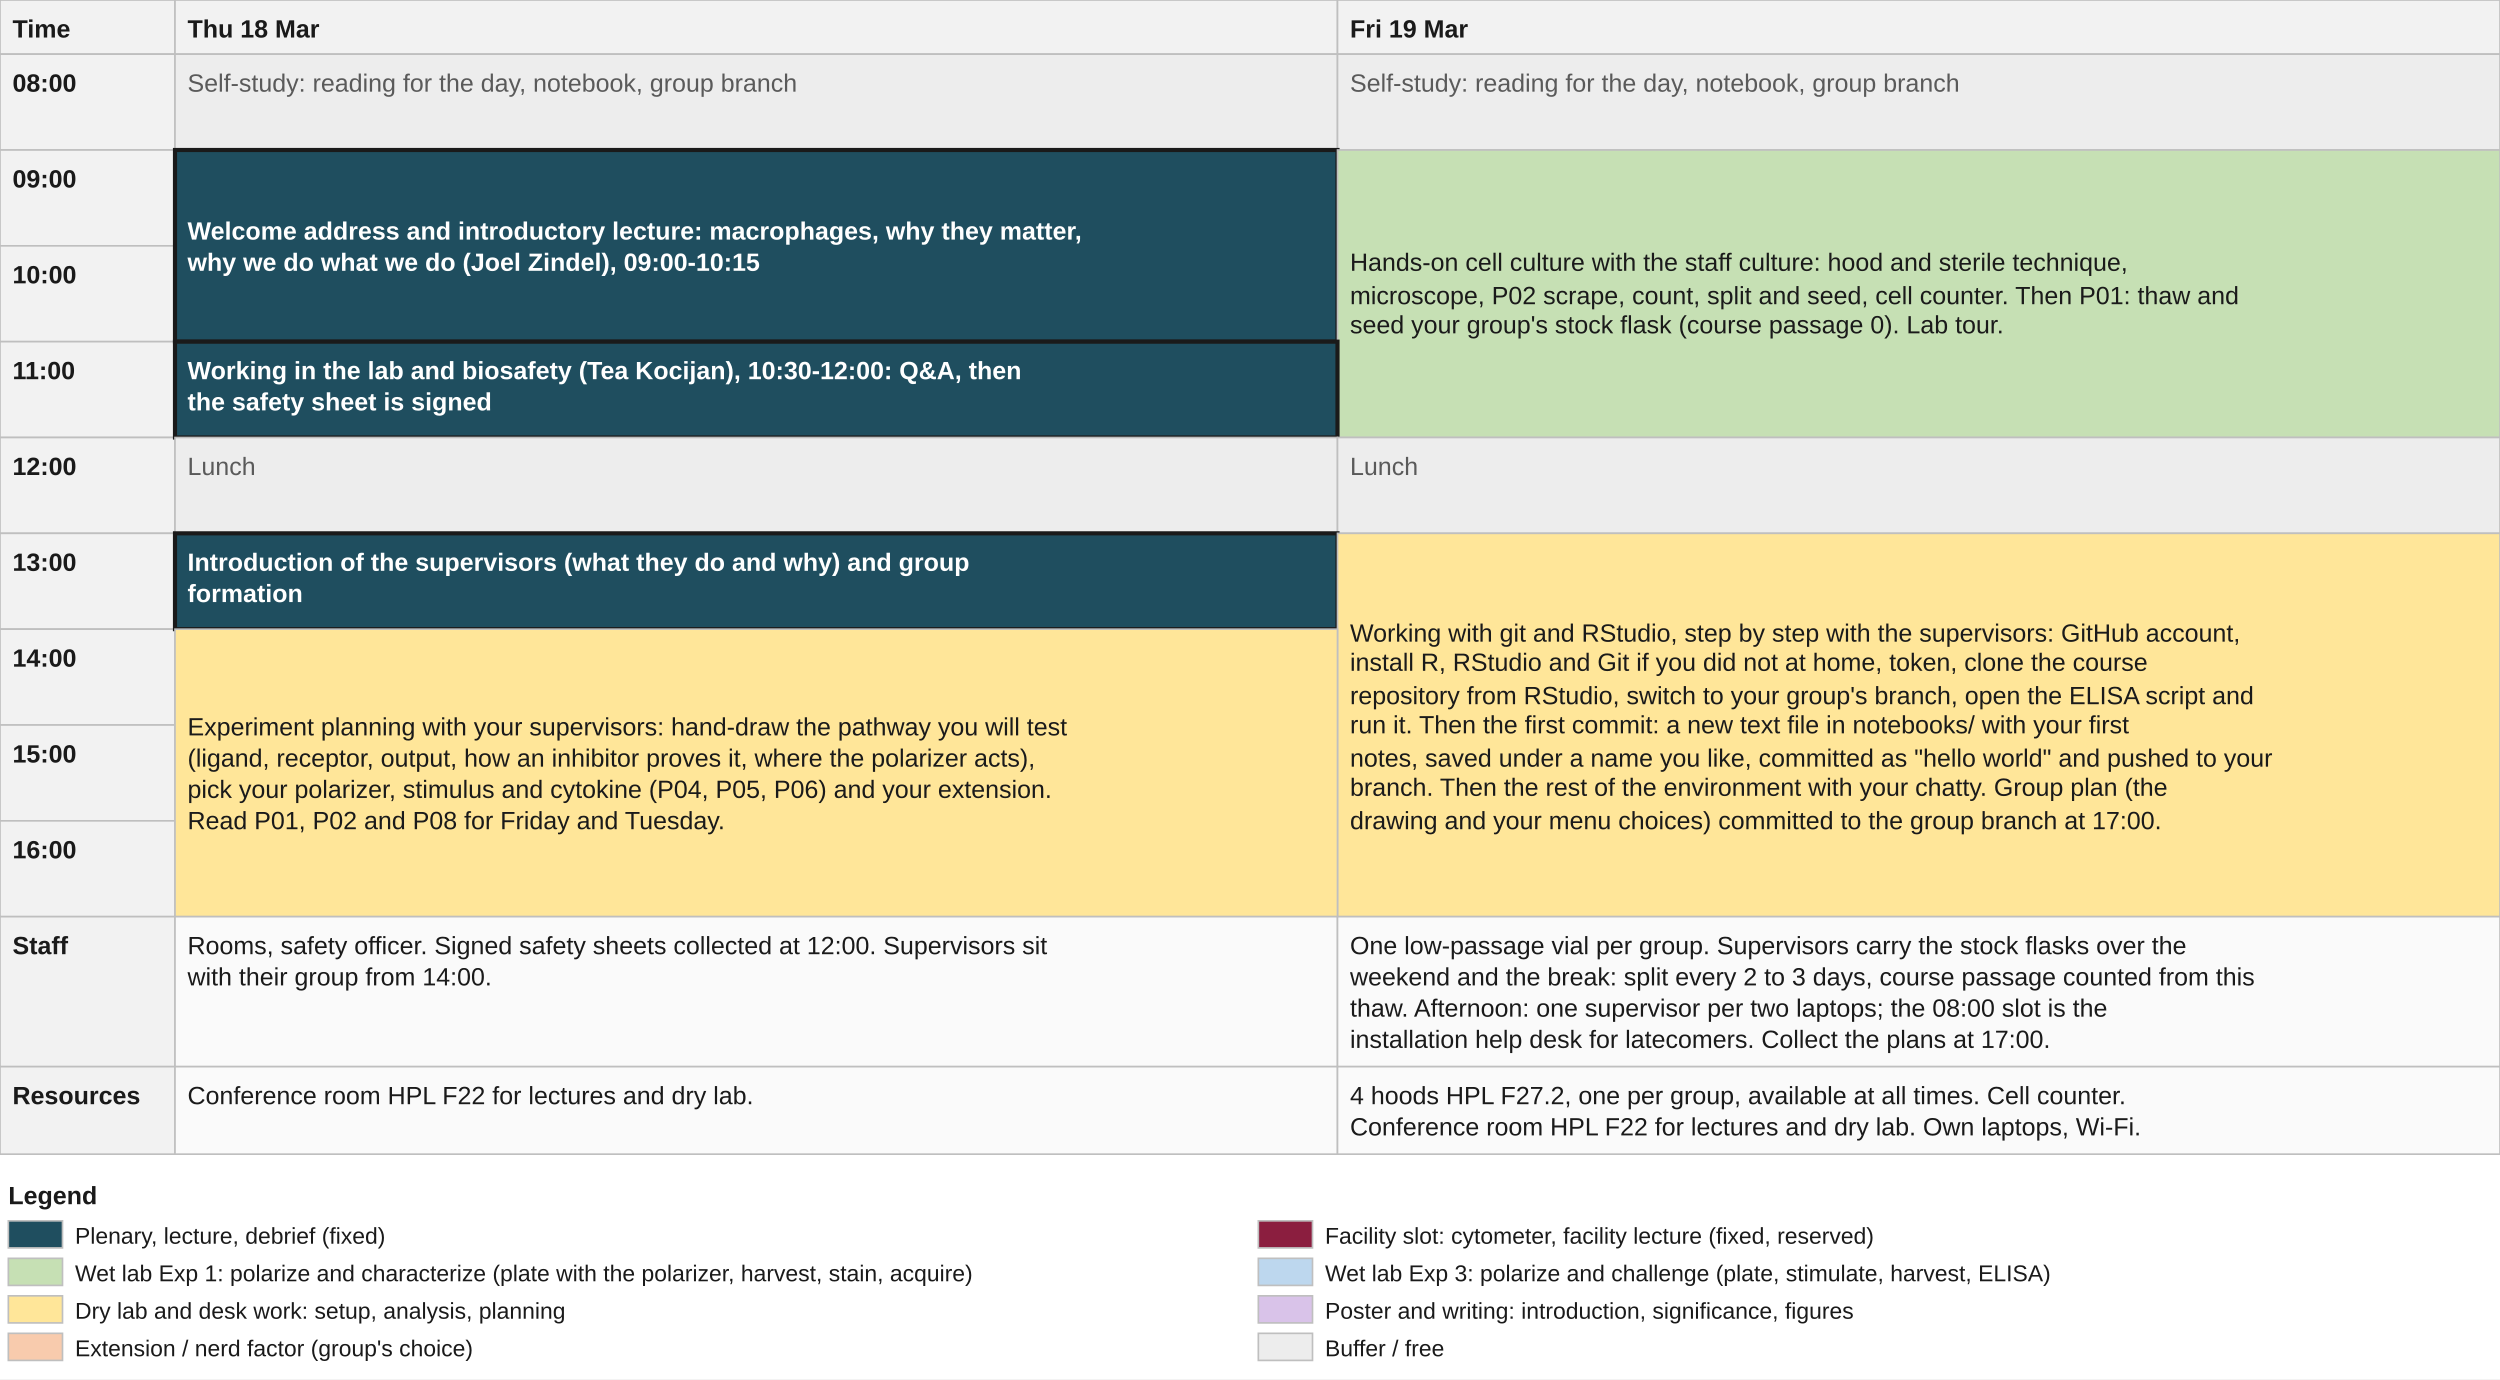
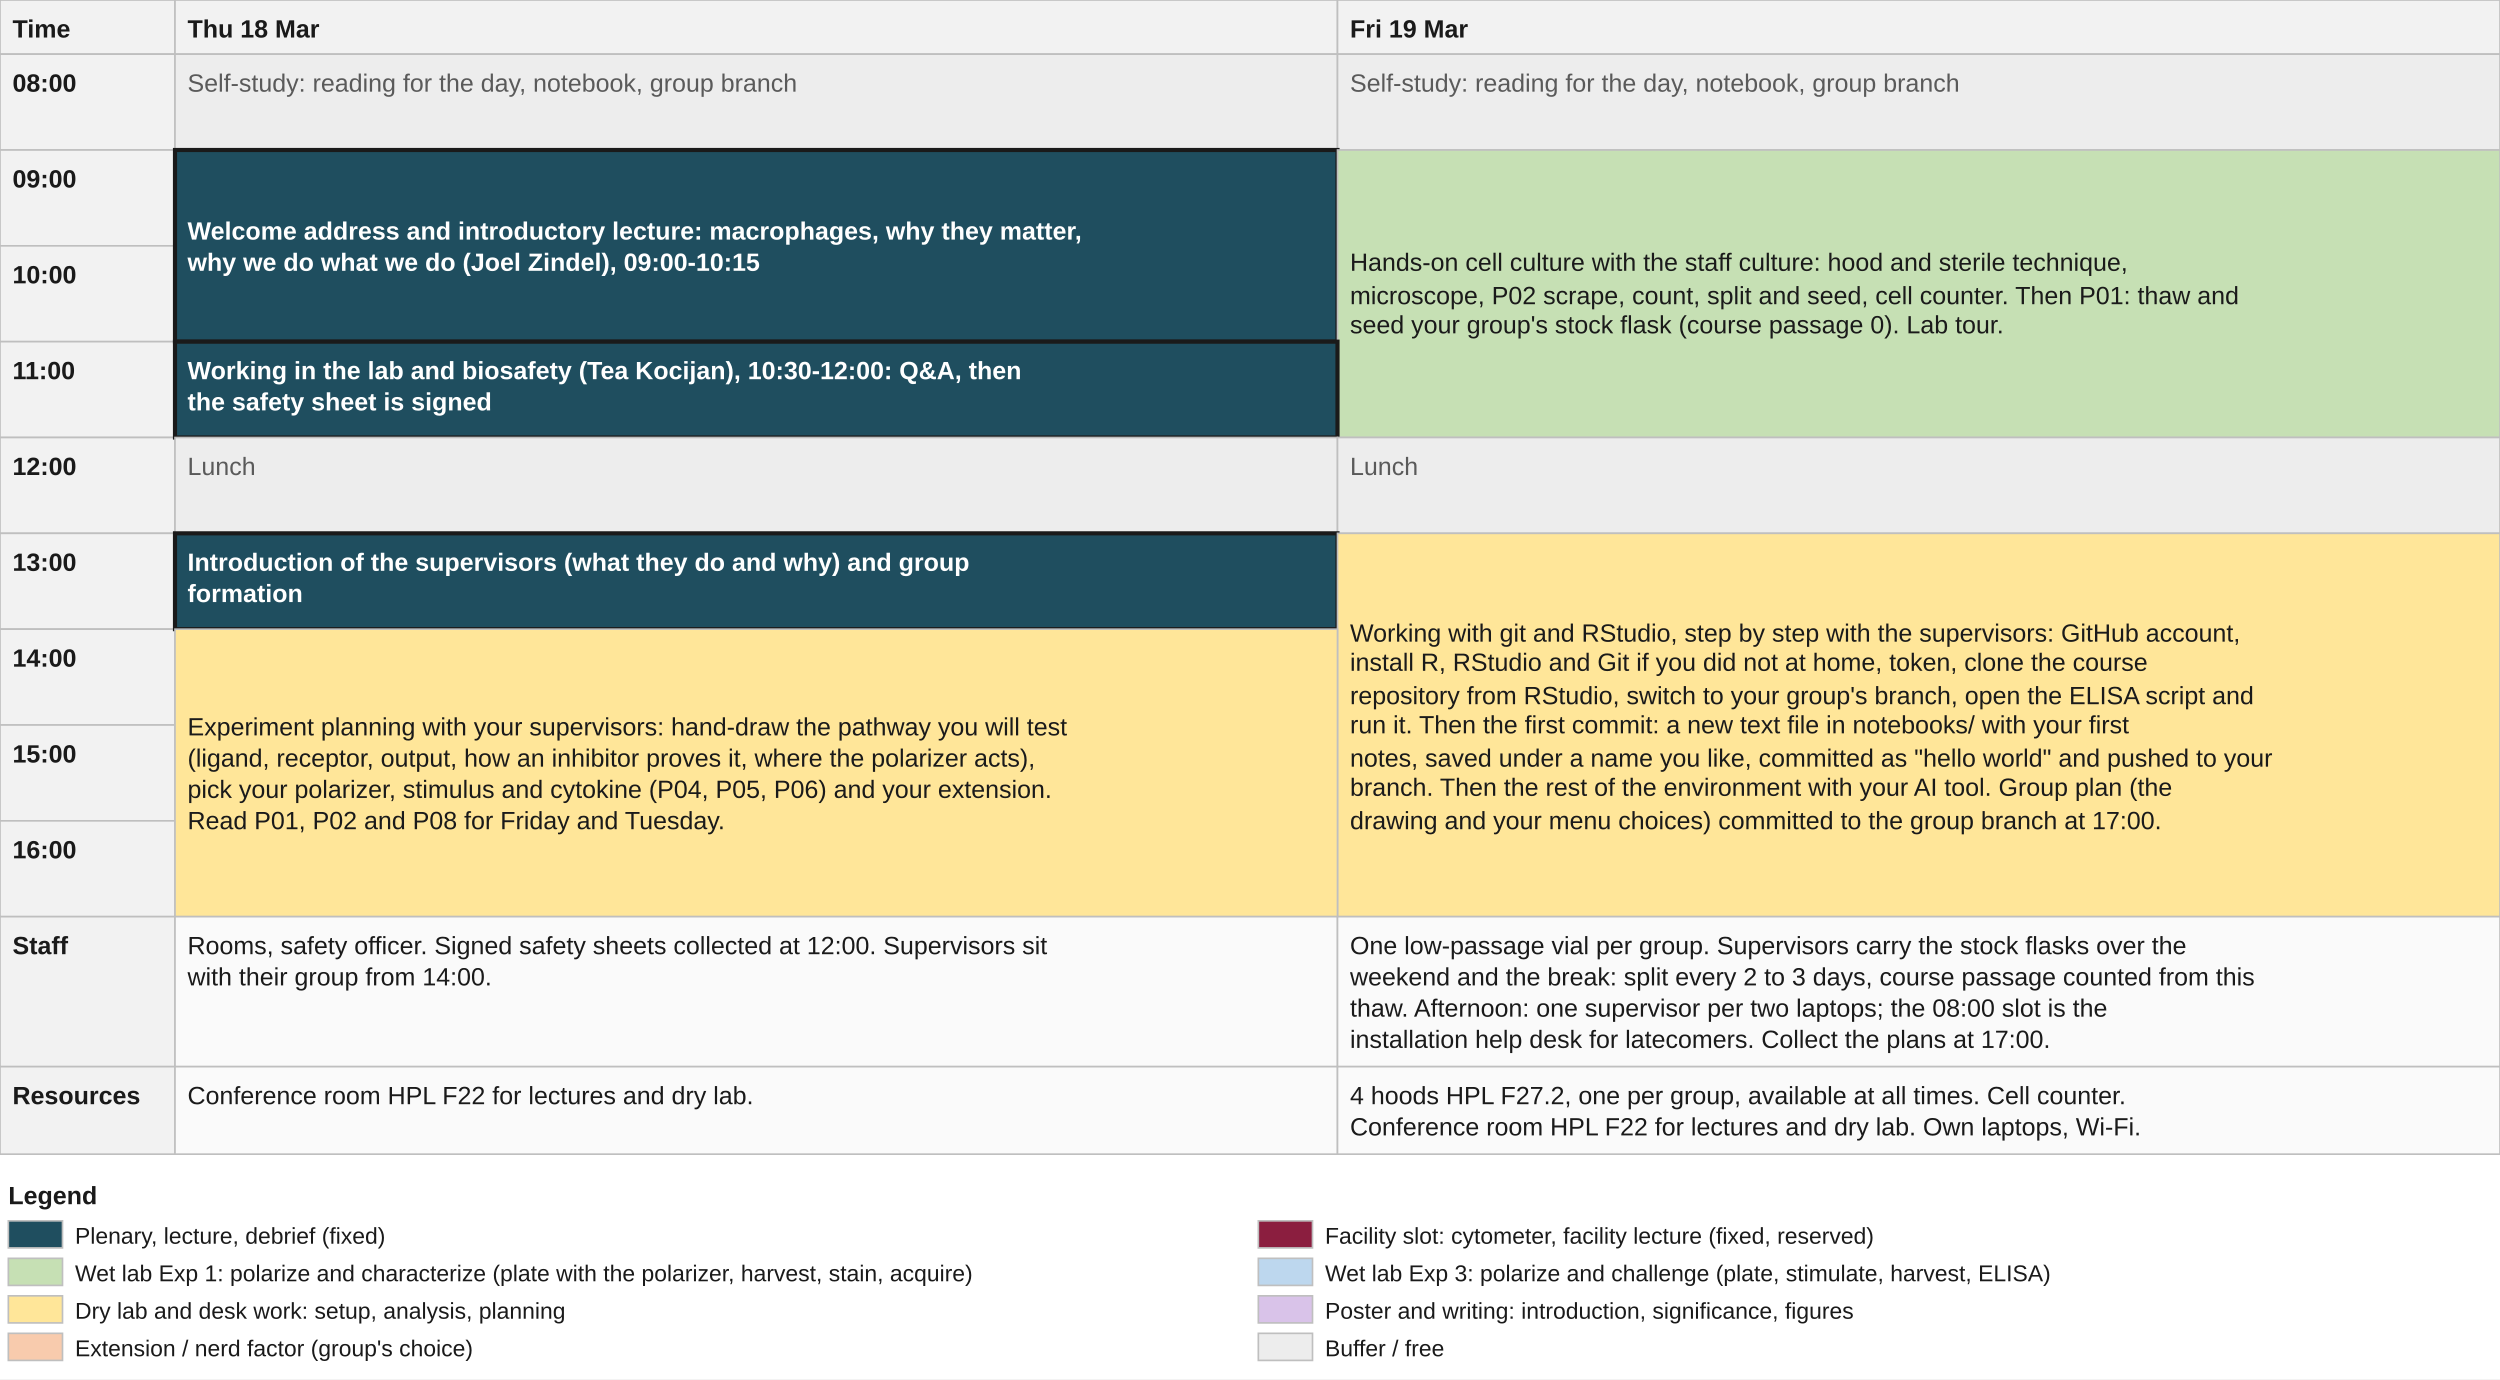
<svg xmlns="http://www.w3.org/2000/svg" viewBox="0 0 1200 662" width="1200" height="662" font-family="Arial, Helvetica, sans-serif">
  <rect x="0" y="0" width="1200" height="662" fill="#ffffff" />
  <rect x="0" y="0" width="84" height="26" fill="#F2F2F2" stroke="#BFBFBF" stroke-width="0.8" />
  <text x="6" y="18" font-size="12" fill="#1A1A1A" font-weight="bold">Time</text>
  <rect x="84.0" y="0" width="558.0" height="26" fill="#F2F2F2" stroke="#BFBFBF" stroke-width="0.8" />
  <text x="90" y="18" font-size="12" fill="#1A1A1A" font-weight="bold">Thu 18 Mar</text>
  <rect x="642.0" y="0" width="558.0" height="26" fill="#F2F2F2" stroke="#BFBFBF" stroke-width="0.8" />
  <text x="648" y="18" font-size="12" fill="#1A1A1A" font-weight="bold">Fri 19 Mar</text>
  <rect x="0" y="26" width="84" height="46" fill="#F2F2F2" stroke="#BFBFBF" stroke-width="0.8" />
  <text x="6" y="44" font-size="12" fill="#1A1A1A" font-weight="bold">08:00</text>
  <rect x="0" y="72" width="84" height="46" fill="#F2F2F2" stroke="#BFBFBF" stroke-width="0.8" />
  <text x="6" y="90" font-size="12" fill="#1A1A1A" font-weight="bold">09:00</text>
  <rect x="0" y="118" width="84" height="46" fill="#F2F2F2" stroke="#BFBFBF" stroke-width="0.8" />
  <text x="6" y="136" font-size="12" fill="#1A1A1A" font-weight="bold">10:00</text>
  <rect x="0" y="164" width="84" height="46" fill="#F2F2F2" stroke="#BFBFBF" stroke-width="0.8" />
  <text x="6" y="182" font-size="12" fill="#1A1A1A" font-weight="bold">11:00</text>
  <rect x="0" y="210" width="84" height="46" fill="#F2F2F2" stroke="#BFBFBF" stroke-width="0.8" />
  <text x="6" y="228" font-size="12" fill="#1A1A1A" font-weight="bold">12:00</text>
  <rect x="0" y="256" width="84" height="46" fill="#F2F2F2" stroke="#BFBFBF" stroke-width="0.8" />
  <text x="6" y="274" font-size="12" fill="#1A1A1A" font-weight="bold">13:00</text>
  <rect x="0" y="302" width="84" height="46" fill="#F2F2F2" stroke="#BFBFBF" stroke-width="0.8" />
  <text x="6" y="320" font-size="12" fill="#1A1A1A" font-weight="bold">14:00</text>
  <rect x="0" y="348" width="84" height="46" fill="#F2F2F2" stroke="#BFBFBF" stroke-width="0.8" />
  <text x="6" y="366" font-size="12" fill="#1A1A1A" font-weight="bold">15:00</text>
  <rect x="0" y="394" width="84" height="46" fill="#F2F2F2" stroke="#BFBFBF" stroke-width="0.8" />
  <text x="6" y="412" font-size="12" fill="#1A1A1A" font-weight="bold">16:00</text>
  <rect x="0" y="440" width="84" height="72" fill="#F2F2F2" stroke="#BFBFBF" stroke-width="0.8" />
  <text x="6" y="458" font-size="12" fill="#1A1A1A" font-weight="bold">Staff</text>
  <rect x="0" y="512" width="84" height="42" fill="#F2F2F2" stroke="#BFBFBF" stroke-width="0.8" />
  <text x="6" y="530" font-size="12" fill="#1A1A1A" font-weight="bold">Resources</text>
  <rect x="84.0" y="26" width="558.0" height="46" fill="#EDEDED" stroke="#BFBFBF" stroke-width="0.8" />
  <text x="90" y="44" font-size="12" fill="#5A5A5A">Self-study: reading for the day, notebook, group branch</text>
  <rect x="642.0" y="26" width="558.0" height="46" fill="#EDEDED" stroke="#BFBFBF" stroke-width="0.8" />
  <text x="648" y="44" font-size="12" fill="#5A5A5A">Self-study: reading for the day, notebook, group branch</text>
  <rect x="84.0" y="72" width="558.0" height="92" fill="#1F4E5F" stroke="#1A1A1A" stroke-width="2" />
  <text x="90" y="115" font-size="12" fill="#FFFFFF" font-weight="bold">Welcome address and introductory lecture: macrophages, why they matter,</text>
  <text x="90" y="130" font-size="12" fill="#FFFFFF" font-weight="bold">why we do what we do (Joel Zindel), 09:00-10:15</text>
  <rect x="642.0" y="72" width="558.0" height="138" fill="#C6E0B4" stroke="#BFBFBF" stroke-width="0.8" />
  <text x="648" y="130" font-size="12" fill="#1A1A1A">Hands-on cell culture with the staff culture: hood and sterile technique,</text>
  <text x="648" y="146" font-size="12" fill="#1A1A1A">microscope, P02 scrape, count, split and seed, cell counter. Then P01: thaw and</text>
  <text x="648" y="160" font-size="12" fill="#1A1A1A">seed your group's stock flask (course passage 0). Lab tour.</text>
  <rect x="84.0" y="164" width="558.0" height="46" fill="#1F4E5F" stroke="#1A1A1A" stroke-width="2" />
  <text x="90" y="182" font-size="12" fill="#FFFFFF" font-weight="bold">Working in the lab and biosafety (Tea Kocijan), 10:30-12:00: Q&amp;A, then</text>
  <text x="90" y="197" font-size="12" fill="#FFFFFF" font-weight="bold">the safety sheet is signed</text>
  <rect x="84.0" y="210" width="558.0" height="46" fill="#EDEDED" stroke="#BFBFBF" stroke-width="0.8" />
  <text x="90" y="228" font-size="12" fill="#5A5A5A">Lunch</text>
  <rect x="642.0" y="210" width="558.0" height="46" fill="#EDEDED" stroke="#BFBFBF" stroke-width="0.8" />
  <text x="648" y="228" font-size="12" fill="#5A5A5A">Lunch</text>
  <rect x="84.0" y="256" width="558.0" height="46" fill="#1F4E5F" stroke="#1A1A1A" stroke-width="2" />
  <text x="90" y="274" font-size="12" fill="#FFFFFF" font-weight="bold">Introduction of the supervisors (what they do and why) and group</text>
  <text x="90" y="289" font-size="12" fill="#FFFFFF" font-weight="bold">formation</text>
  <rect x="642.0" y="256" width="558.0" height="184" fill="#FFE699" stroke="#BFBFBF" stroke-width="0.8" />
  <text x="648" y="308" font-size="12" fill="#1A1A1A">Working with git and RStudio, step by step with the supervisors: GitHub account,</text>
  <text x="648" y="322" font-size="12" fill="#1A1A1A">install R, RStudio and Git if you did not at home, token, clone the course</text>
  <text x="648" y="338" font-size="12" fill="#1A1A1A">repository from RStudio, switch to your group's branch, open the ELISA script and</text>
  <text x="648" y="352" font-size="12" fill="#1A1A1A">run it. Then the first commit: a new text file in notebooks/ with your first</text>
  <text x="648" y="368" font-size="12" fill="#1A1A1A">notes, saved under a name you like, committed as "hello world" and pushed to your</text>
-   <text x="648" y="382" font-size="12" fill="#1A1A1A">branch. Then the rest of the environment with your chatty. Group plan (the</text>
+   <text x="648" y="382" font-size="12" fill="#1A1A1A">branch. Then the rest of the environment with your AI tool. Group plan (the</text>
  <text x="648" y="398" font-size="12" fill="#1A1A1A">drawing and your menu choices) committed to the group branch at 17:00.</text>
  <rect x="84.0" y="302" width="558.0" height="138" fill="#FFE699" stroke="#BFBFBF" stroke-width="0.8" />
  <text x="90" y="353" font-size="12" fill="#1A1A1A">Experiment planning with your supervisors: hand-draw the pathway you will test</text>
  <text x="90" y="368" font-size="12" fill="#1A1A1A">(ligand, receptor, output, how an inhibitor proves it, where the polarizer acts),</text>
  <text x="90" y="383" font-size="12" fill="#1A1A1A">pick your polarizer, stimulus and cytokine (P04, P05, P06) and your extension.</text>
  <text x="90" y="398" font-size="12" fill="#1A1A1A">Read P01, P02 and P08 for Friday and Tuesday.</text>
  <rect x="84.0" y="440" width="558.0" height="72" fill="#FAFAFA" stroke="#BFBFBF" stroke-width="0.8" />
  <text x="90" y="458" font-size="12" fill="#1A1A1A">Rooms, safety officer. Signed safety sheets collected at 12:00. Supervisors sit</text>
  <text x="90" y="473" font-size="12" fill="#1A1A1A">with their group from 14:00.</text>
  <rect x="642.0" y="440" width="558.0" height="72" fill="#FAFAFA" stroke="#BFBFBF" stroke-width="0.8" />
  <text x="648" y="458" font-size="12" fill="#1A1A1A">One low-passage vial per group. Supervisors carry the stock flasks over the</text>
  <text x="648" y="473" font-size="12" fill="#1A1A1A">weekend and the break: split every 2 to 3 days, course passage counted from this</text>
  <text x="648" y="488" font-size="12" fill="#1A1A1A">thaw. Afternoon: one supervisor per two laptops; the 08:00 slot is the</text>
  <text x="648" y="503" font-size="12" fill="#1A1A1A">installation help desk for latecomers. Collect the plans at 17:00.</text>
  <rect x="84.0" y="512" width="558.0" height="42" fill="#FAFAFA" stroke="#BFBFBF" stroke-width="0.8" />
  <text x="90" y="530" font-size="12" fill="#1A1A1A">Conference room HPL F22 for lectures and dry lab.</text>
  <rect x="642.0" y="512" width="558.0" height="42" fill="#FAFAFA" stroke="#BFBFBF" stroke-width="0.8" />
  <text x="648" y="530" font-size="12" fill="#1A1A1A">4 hoods HPL F27.2, one per group, available at all times. Cell counter.</text>
  <text x="648" y="545" font-size="12" fill="#1A1A1A">Conference room HPL F22 for lectures and dry lab. Own laptops, Wi-Fi.</text>
  <text x="4" y="578" font-size="12" font-weight="bold" fill="#1A1A1A">Legend</text>
  <rect x="4" y="586" width="26" height="13" fill="#1F4E5F" stroke="#BFBFBF" stroke-width="0.8" />
  <text x="36" y="597" font-size="11" fill="#1A1A1A">Plenary, lecture, debrief (fixed)</text>
  <rect x="604" y="586" width="26" height="13" fill="#8B1E3F" stroke="#BFBFBF" stroke-width="0.8" />
  <text x="636" y="597" font-size="11" fill="#1A1A1A">Facility slot: cytometer, facility lecture (fixed, reserved)</text>
  <rect x="4" y="604" width="26" height="13" fill="#C6E0B4" stroke="#BFBFBF" stroke-width="0.8" />
  <text x="36" y="615" font-size="11" fill="#1A1A1A">Wet lab Exp 1: polarize and characterize (plate with the polarizer, harvest, stain, acquire)</text>
  <rect x="604" y="604" width="26" height="13" fill="#BDD7EE" stroke="#BFBFBF" stroke-width="0.8" />
  <text x="636" y="615" font-size="11" fill="#1A1A1A">Wet lab Exp 3: polarize and challenge (plate, stimulate, harvest, ELISA)</text>
  <rect x="4" y="622" width="26" height="13" fill="#FFE699" stroke="#BFBFBF" stroke-width="0.8" />
  <text x="36" y="633" font-size="11" fill="#1A1A1A">Dry lab and desk work: setup, analysis, planning</text>
  <rect x="604" y="622" width="26" height="13" fill="#D9C3E9" stroke="#BFBFBF" stroke-width="0.8" />
  <text x="636" y="633" font-size="11" fill="#1A1A1A">Poster and writing: introduction, significance, figures</text>
  <rect x="4" y="640" width="26" height="13" fill="#F8CBAD" stroke="#BFBFBF" stroke-width="0.8" />
  <text x="36" y="651" font-size="11" fill="#1A1A1A">Extension / nerd factor (group's choice)</text>
  <rect x="604" y="640" width="26" height="13" fill="#EDEDED" stroke="#BFBFBF" stroke-width="0.8" />
  <text x="636" y="651" font-size="11" fill="#1A1A1A">Buffer / free</text>
</svg>
